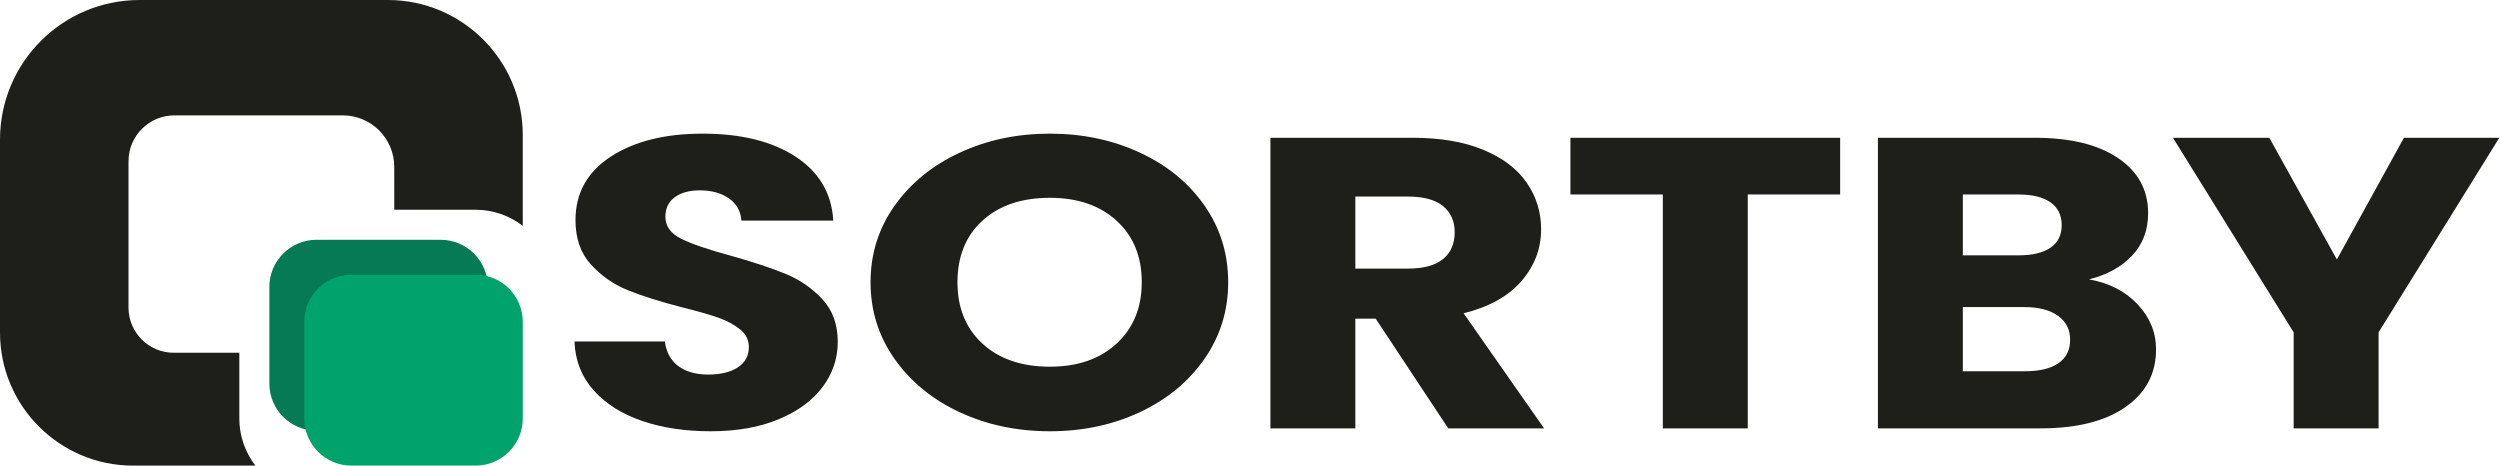
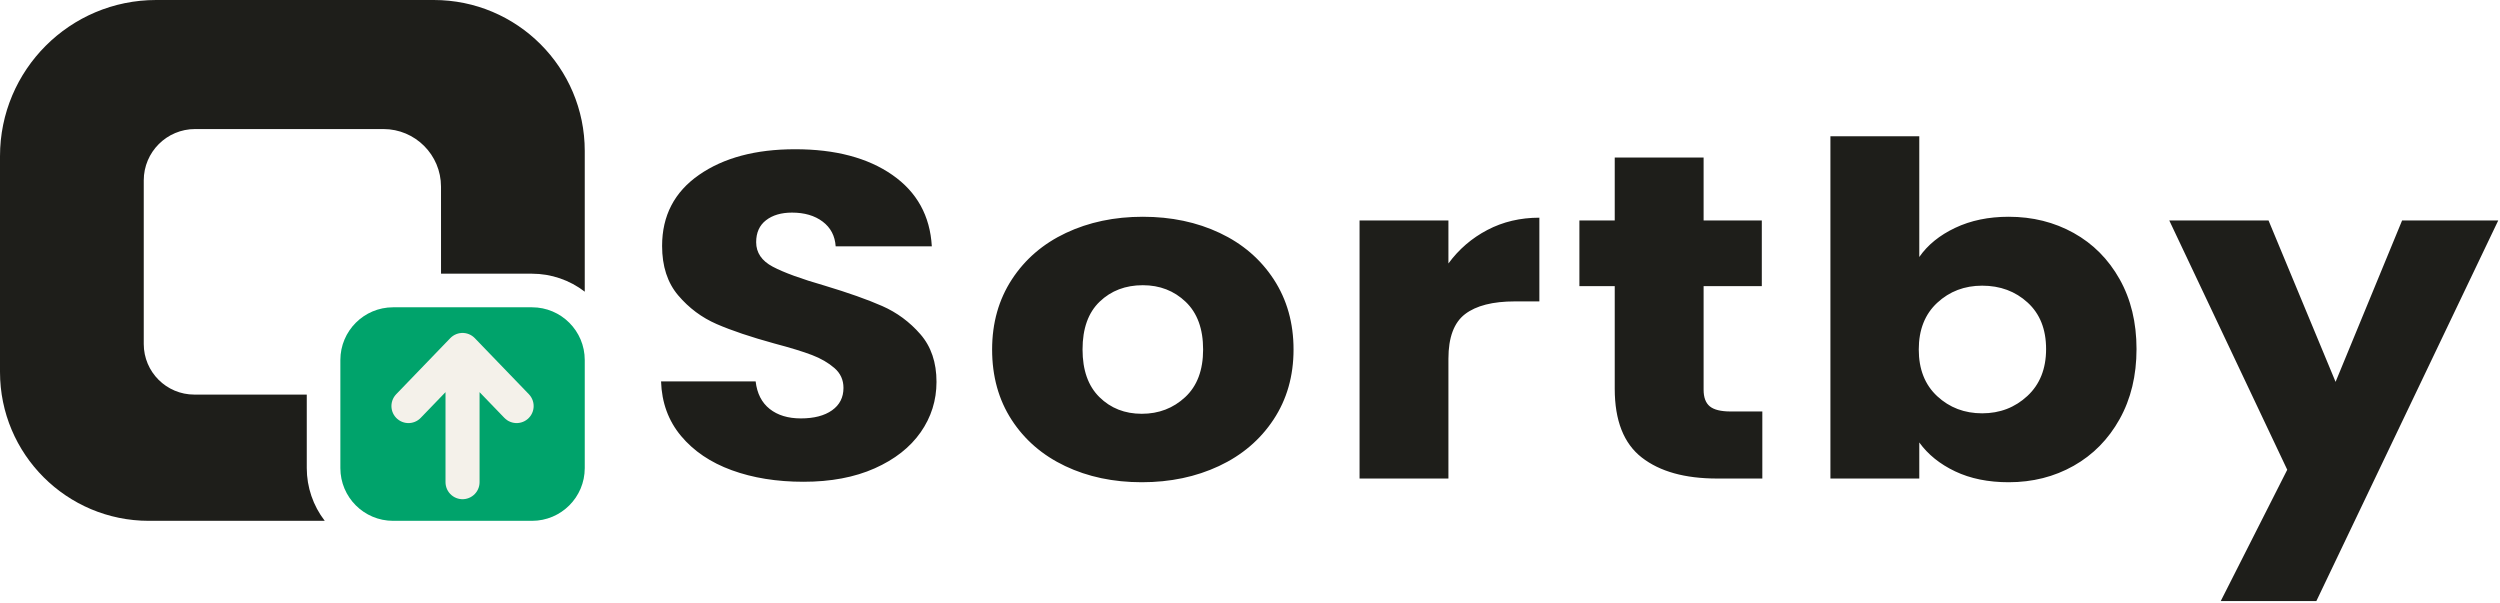
- <svg xmlns="http://www.w3.org/2000/svg" viewBox="0 140 1396 260">
-   <path fill="#1E1E1A" fill-rule="evenodd" d="M77.97 140L216.54 140A75.37 75.37 0 0 1 291.91 215.37L291.91 266.11A43.09 43.09 0 0 0 265.59 257.13L220.16 257.13L220.15 233.17A28.76 28.76 0 0 0 191.4 204.42L97.4 204.42A25.64 25.64 0 0 0 71.76 230.05L71.76 311.73A25.25 25.25 0 0 0 97.01 336.98L133.64 336.98L133.64 373.67A43.09 43.09 0 0 0 142.62 400L74.33 400A74.33 74.33 0 0 1 0 325.67L0 217.97A77.97 77.97 0 0 1 77.97 140Z" />
-   <path fill="#067A55" d="M176.73 273.90H246.09A26.33 26.33 0 0 1 272.41 300.22V354.18A26.33 26.33 0 0 1 246.09 380.50H176.73A26.33 26.33 0 0 1 150.41 354.18V300.22A26.33 26.33 0 0 1 176.73 273.90Z" />
+ <svg xmlns="http://www.w3.org/2000/svg" viewBox="0 140 1248 301">
+   <path fill="#1E1E1A" fill-rule="evenodd" d="M77.97 140L216.54 140A75.37 75.37 0 0 1 291.91 215.37L291.91 285.61A43.09 43.09 0 0 0 265.59 276.63L220.16 276.63L220.15 233.17A28.76 28.76 0 0 0 191.4 204.42L97.4 204.42A25.64 25.64 0 0 0 71.76 230.05L71.76 311.73A25.25 25.25 0 0 0 97.01 336.98L153.14 336.98L153.14 373.67A43.09 43.09 0 0 0 162.12 400L74.33 400A74.33 74.33 0 0 1 0 325.67L0 217.97A77.97 77.97 0 0 1 77.97 140Z" />
  <path fill="#00A36B" d="M196.23 293.40H265.59A26.33 26.33 0 0 1 291.91 319.72V373.68A26.33 26.33 0 0 1 265.59 400.00H196.23A26.33 26.33 0 0 1 169.91 373.68V319.72A26.33 26.33 0 0 1 196.23 293.40Z" />
-   <g transform="translate(320.8 0) scale(1.2 1)">
-     <path fill="#1E1E1A" d="M0.0 330.66H42.068Q42.992 339.675 48.309 344.413Q53.625 349.152 62.177 349.152Q70.961 349.152 76.046 345.107Q81.131 341.062 81.131 333.896Q81.131 327.887 77.086 323.957Q73.041 320.028 67.147 317.485Q61.253 314.943 50.389 311.707Q34.671 306.853 24.732 301.999Q14.793 297.145 7.628 287.668Q0.462 278.191 0.462 262.936Q0.462 240.284 16.873 227.455Q33.284 214.627 59.635 214.627Q86.447 214.627 102.858 227.455Q119.269 240.284 120.425 263.167H77.664Q77.201 255.308 71.885 250.801Q66.569 246.293 58.248 246.293Q51.082 246.293 46.691 250.107Q42.299 253.921 42.299 261.087Q42.299 268.945 49.695 273.337Q57.092 277.729 72.81 282.814Q88.527 288.13 98.351 292.984Q108.174 297.838 115.34 307.084Q122.505 316.329 122.505 330.891Q122.505 344.76 115.455 356.086Q108.406 367.412 94.999 374.115Q81.593 380.818 63.333 380.818Q45.535 380.818 31.435 375.039Q17.336 369.261 8.899 357.935Q0.462 346.609 0.0 330.66ZM137.761 297.607Q137.761 273.799 148.971 254.846Q160.181 235.892 179.251 225.26Q198.32 214.627 221.203 214.627Q244.086 214.627 263.155 225.26Q282.224 235.892 293.203 254.846Q304.183 273.799 304.183 297.607Q304.183 321.415 293.088 340.484Q281.993 359.553 263.039 370.185Q244.086 380.818 221.203 380.818Q198.32 380.818 179.251 370.185Q160.181 359.553 148.971 340.484Q137.761 321.415 137.761 297.607ZM263.964 297.607Q263.964 276.111 252.291 263.282Q240.619 250.454 221.203 250.454Q201.556 250.454 189.883 263.167Q178.21 275.88 178.21 297.607Q178.21 319.103 189.883 331.931Q201.556 344.76 221.203 344.76Q240.619 344.76 252.291 331.816Q263.964 318.872 263.964 297.607ZM406.579 379.2 372.832 317.947H363.355V379.2H323.83V216.938H390.167Q409.352 216.938 422.874 223.642Q436.396 230.345 443.099 242.017Q449.802 253.69 449.802 268.021Q449.802 284.201 440.672 296.914Q431.542 309.626 413.744 314.943L451.189 379.2ZM363.355 289.979H387.856Q398.72 289.979 404.152 284.663Q409.583 279.347 409.583 269.639Q409.583 260.393 404.152 255.077Q398.72 249.761 387.856 249.761H363.355ZM588.949 216.938V248.605H545.957V379.2H506.432V248.605H463.439V216.938ZM735.956 335.052Q735.956 355.392 721.74 367.296Q707.525 379.2 682.1 379.2H606.516V216.938H679.557Q704.289 216.938 718.273 228.264Q732.257 239.59 732.257 259.006Q732.257 273.337 724.745 282.814Q717.233 292.291 704.751 295.989Q718.851 298.994 727.403 309.973Q735.956 320.952 735.956 335.052ZM646.041 282.583H671.929Q681.637 282.583 686.838 278.307Q692.039 274.03 692.039 265.709Q692.039 257.388 686.838 252.997Q681.637 248.605 671.929 248.605H646.041ZM695.968 329.736Q695.968 321.183 690.305 316.329Q684.642 311.475 674.703 311.475H646.041V347.302H675.165Q685.104 347.302 690.536 342.795Q695.968 338.288 695.968 329.736ZM895.675 216.938 839.507 325.575V379.2H799.982V325.575L743.814 216.938H788.656L820.091 284.894L851.295 216.938Z" />
-   </g>
+   <path d="M230.9 380.7V316.7M203.9 342.7L230.9 314.7L257.9 342.7" fill="none" stroke="#F4F1EA" stroke-width="17" stroke-linecap="round" stroke-linejoin="round" />
+   <path fill="#1E1E1A" d="M330.0 330.4H377.217Q378.255 339.404 384.222 344.137Q390.189 348.87 399.788 348.87Q409.646 348.87 415.354 344.83Q421.061 340.789 421.061 333.632Q421.061 327.629 416.521 323.704Q411.981 319.78 405.366 317.24Q398.75 314.7 386.557 311.468Q368.915 306.62 357.759 301.771Q346.604 296.923 338.561 287.457Q330.519 277.991 330.519 262.753Q330.519 240.127 348.939 227.314Q367.358 214.5 396.934 214.5Q427.028 214.5 445.448 227.314Q463.868 240.127 465.165 262.984H417.17Q416.651 255.134 410.684 250.632Q404.717 246.13 395.377 246.13Q387.335 246.13 382.406 249.939Q377.476 253.749 377.476 260.906Q377.476 268.756 385.778 273.143Q394.08 277.529 411.722 282.608Q429.363 287.919 440.389 292.767Q451.415 297.615 459.458 306.85Q467.5 316.086 467.5 330.631Q467.5 344.483 459.587 355.796Q451.675 367.109 436.627 373.805Q421.58 380.5 401.085 380.5Q381.108 380.5 365.283 374.728Q349.458 368.956 339.988 357.643Q330.519 346.33 330.0 330.4Z M495.264 314.469Q495.264 294.614 505.123 279.492Q514.981 264.369 532.104 256.289Q549.226 248.208 570.5 248.208Q591.774 248.208 608.896 256.289Q626.019 264.369 635.877 279.492Q645.736 294.614 645.736 314.469Q645.736 334.325 635.748 349.447Q625.759 364.57 608.507 372.65Q591.255 380.731 569.981 380.731Q548.708 380.731 531.715 372.65Q514.722 364.57 504.993 349.563Q495.264 334.556 495.264 314.469ZM600.594 314.469Q600.594 299.001 591.903 290.689Q583.212 282.378 570.5 282.378Q557.528 282.378 548.967 290.574Q540.406 298.77 540.406 314.469Q540.406 329.938 548.837 338.25Q557.269 346.561 569.981 346.561Q582.693 346.561 591.644 338.25Q600.594 329.938 600.594 314.469Z M768.453 248.67V290.458H756.259Q739.656 290.458 731.354 296.807Q723.052 303.156 723.052 319.087V378.884H678.689V250.055H723.052V271.526Q730.835 260.906 742.509 254.788Q754.184 248.67 768.453 248.67Z M879.755 345.407V378.884H857.184Q833.057 378.884 819.566 368.379Q806.075 357.874 806.075 334.094V282.839H788.434V250.055H806.075V218.656H850.439V250.055H879.495V282.839H850.439V334.556Q850.439 340.328 853.552 342.867Q856.665 345.407 863.929 345.407Z M1002.731 248.208Q1020.632 248.208 1035.16 256.289Q1049.689 264.369 1058.12 279.376Q1066.552 294.383 1066.552 314.239Q1066.552 334.094 1058.12 349.216Q1049.689 364.339 1035.16 372.535Q1020.632 380.731 1002.731 380.731Q987.425 380.731 976.009 375.305Q964.594 369.88 958.108 360.876V378.884H913.745V208.035H958.108V268.294Q964.335 259.29 976.009 253.749Q987.684 248.208 1002.731 248.208ZM989.5 282.608Q976.269 282.608 967.059 291.151Q957.849 299.693 957.849 314.469Q957.849 329.245 967.059 337.788Q976.269 346.33 989.5 346.33Q1002.731 346.33 1012.071 337.672Q1021.41 329.015 1021.41 314.239Q1021.41 299.462 1012.2 291.035Q1002.991 282.608 989.5 282.608Z M1247.123 250.055 1156.321 440.066H1108.585L1141.792 374.497L1082.901 250.055H1132.453L1165.92 330.631L1199.127 250.055Z" />
</svg>
